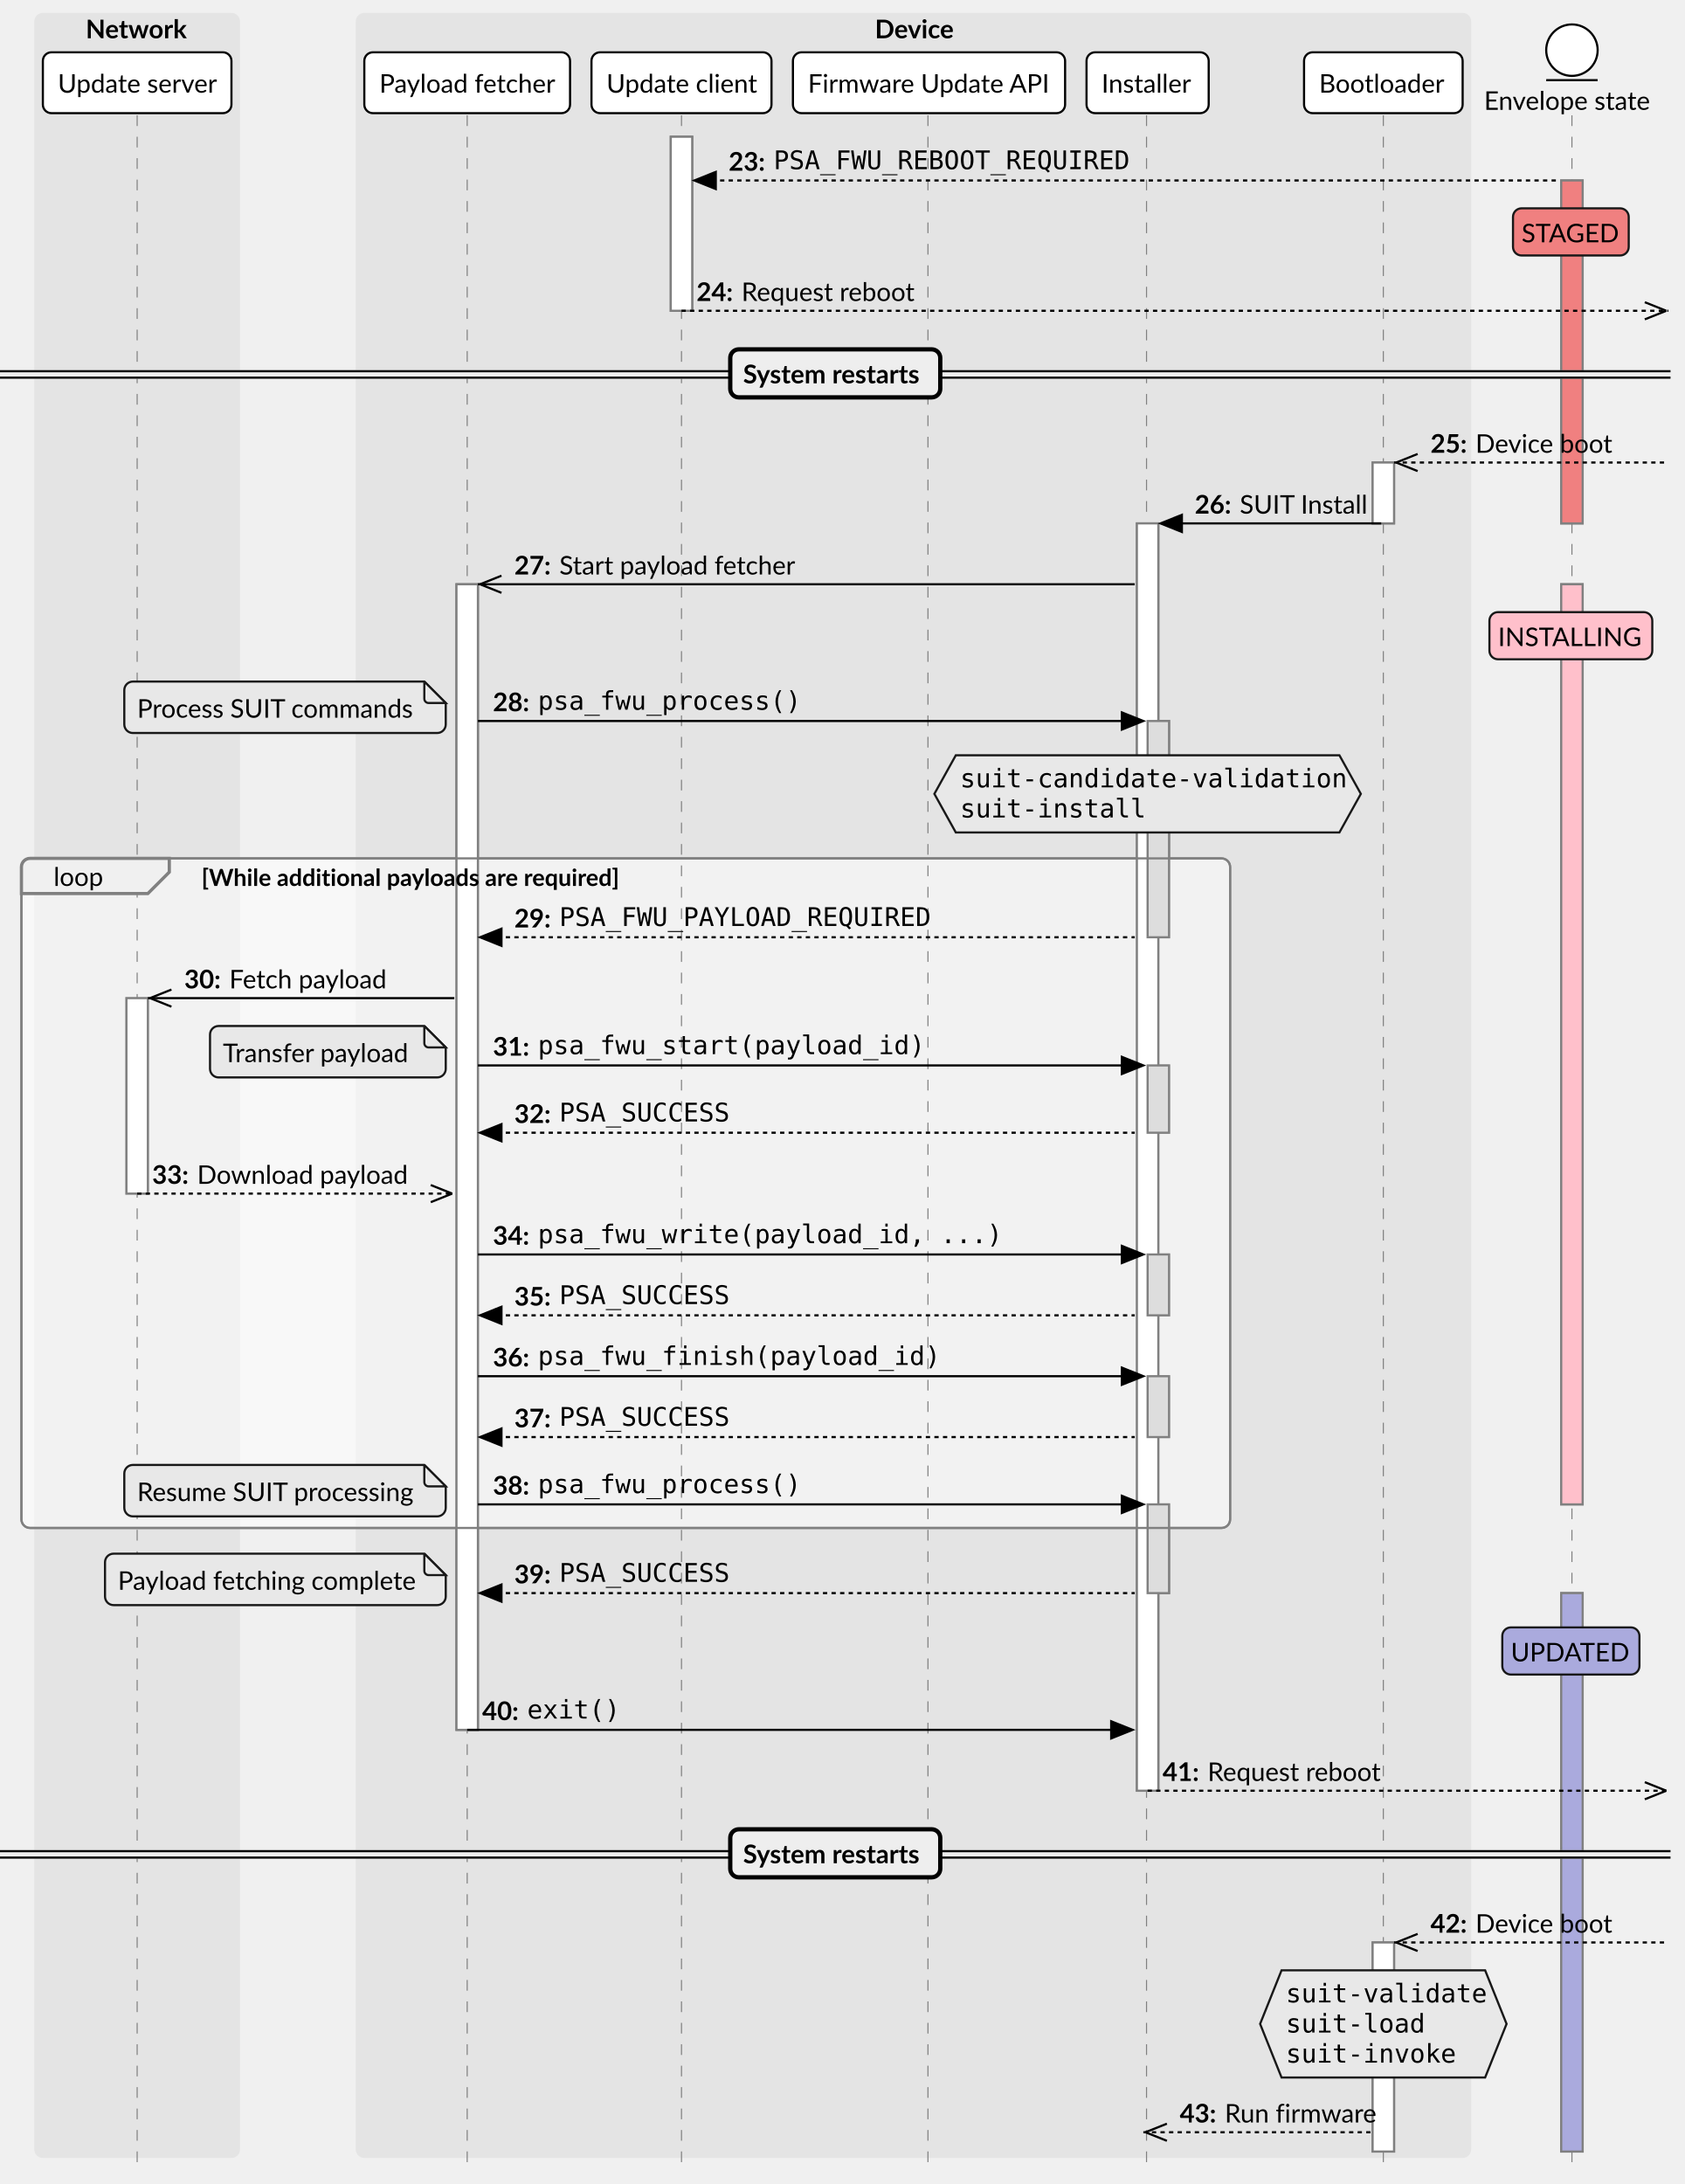
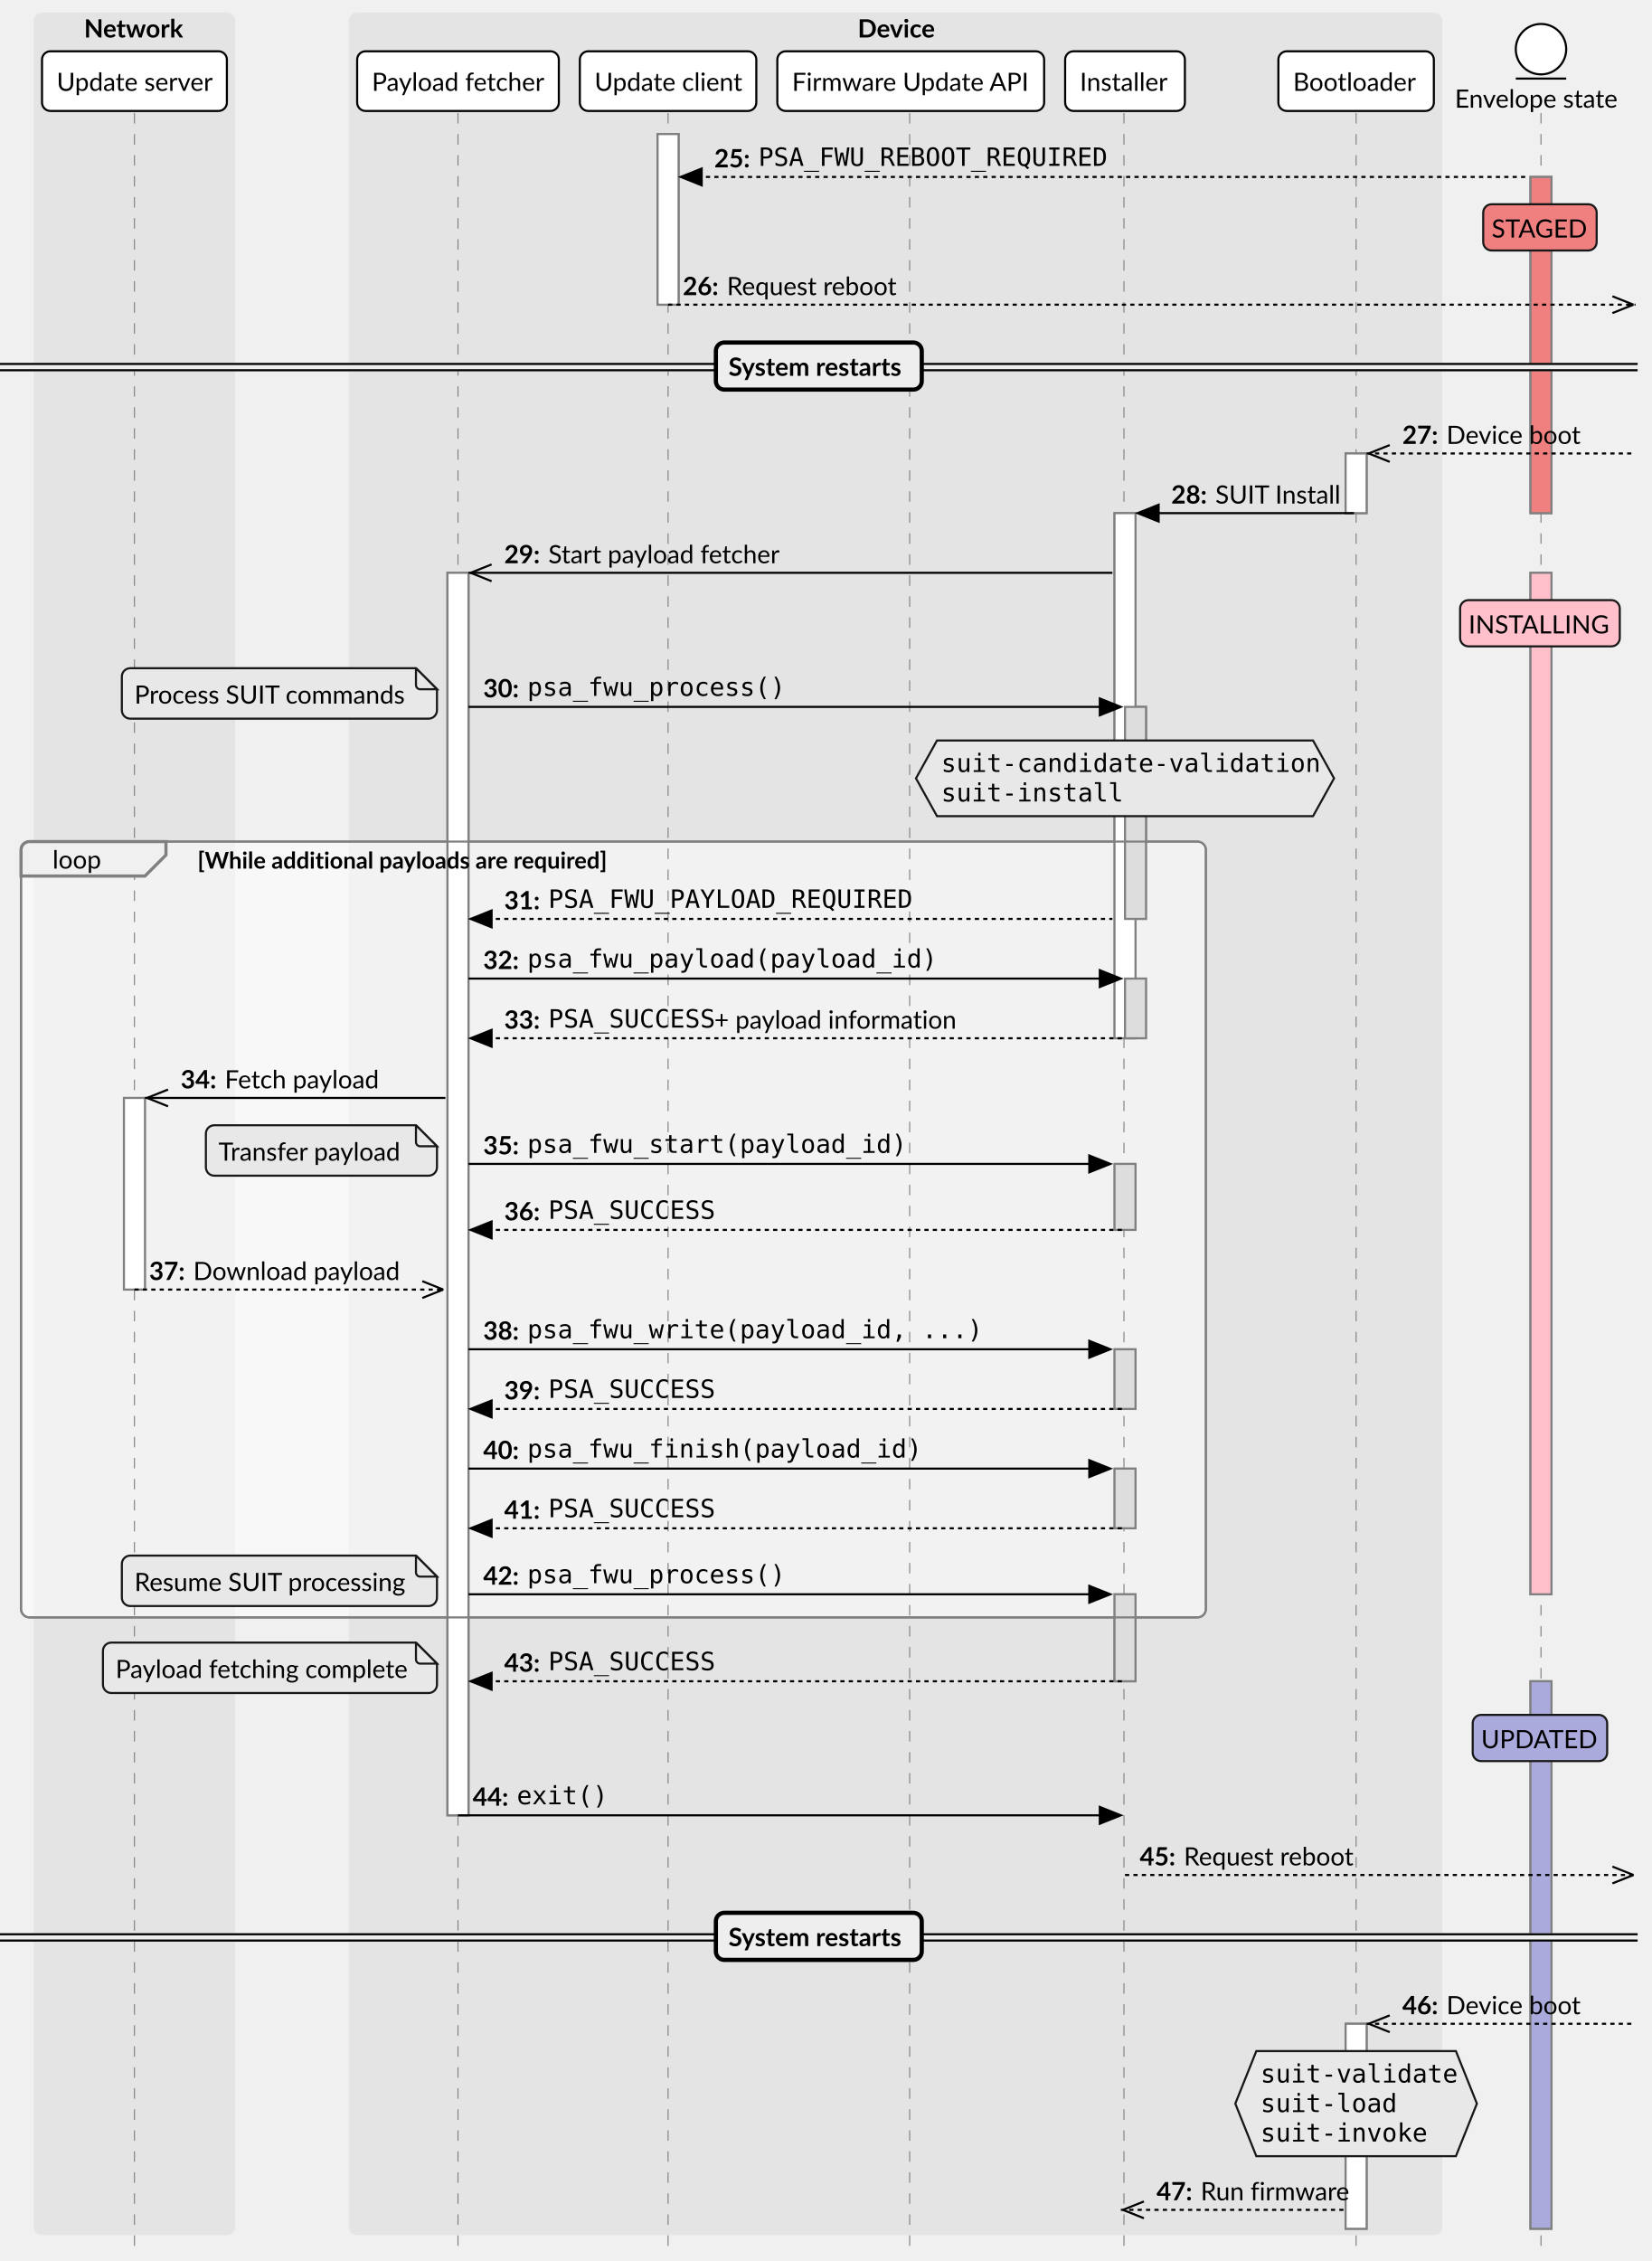
- <svg xmlns="http://www.w3.org/2000/svg" contentStyleType="text/css" height="1019px" preserveAspectRatio="none" style="width:786px;height:1019px;background:#FFFFFF55;" version="1.1" viewBox="0 0 786 1019" width="786px" zoomAndPan="magnify">
+ <svg xmlns="http://www.w3.org/2000/svg" contentStyleType="text/css" height="1076px" preserveAspectRatio="none" style="width:786px;height:1076px;background:#FFFFFF55;" version="1.1" viewBox="0 0 786 1076" width="786px" zoomAndPan="magnify">
  <defs />
  <g>
-     <rect fill="#E0E0E0" fill-opacity="0.753" height="1000.857" rx="4" ry="4" style="stroke:none;stroke-width:0.5;" width="96" x="16" y="6" />
+     <rect fill="#E0E0E0" fill-opacity="0.753" height="1057.657" rx="4" ry="4" style="stroke:none;stroke-width:0.5;" width="96" x="16" y="6" />
    <text fill="#000000" font-family="Lato,sans-serif" font-size="12" font-weight="bold" lengthAdjust="spacing" textLength="48" x="40" y="17.844">Network</text>
-     <rect fill="#E0E0E0" fill-opacity="0.753" height="1000.857" rx="4" ry="4" style="stroke:none;stroke-width:0.5;" width="520.5" x="166" y="6" />
+     <rect fill="#E0E0E0" fill-opacity="0.753" height="1057.657" rx="4" ry="4" style="stroke:none;stroke-width:0.5;" width="520.5" x="166" y="6" />
    <text fill="#000000" font-family="Lato,sans-serif" font-size="12" font-weight="bold" lengthAdjust="spacing" textLength="36" x="408.25" y="17.844">Device</text>
-     <rect fill="#FFFFFF" height="91.2" style="stroke:#808080;stroke-width:1.0;" width="10" x="59" y="465.703" />
-     <rect fill="#FFFFFF" height="534.503" style="stroke:#808080;stroke-width:1.0;" width="10" x="213" y="272.601" />
+     <rect fill="#FFFFFF" height="91.2" style="stroke:#808080;stroke-width:1.0;" width="10" x="59" y="522.503" />
+     <rect fill="#FFFFFF" height="591.303" style="stroke:#808080;stroke-width:1.0;" width="10" x="213" y="272.601" />
    <rect fill="#FFFFFF" height="81.2" style="stroke:#808080;stroke-width:1.0;" width="10" x="313" y="63.8" />
-     <rect fill="#FFFFFF" height="591.303" style="stroke:#808080;stroke-width:1.0;" width="10" x="530.5" y="244.201" />
+     <rect fill="#FFFFFF" height="249.902" style="stroke:#808080;stroke-width:1.0;" width="10" x="530.5" y="244.201" />
    <rect fill="#DDDDDD" height="100.902" style="stroke:#808080;stroke-width:1.0;" width="10" x="535.5" y="336.401" />
-     <rect fill="#DDDDDD" height="31.4" style="stroke:#808080;stroke-width:1.0;" width="10" x="535.5" y="497.103" />
-     <rect fill="#DDDDDD" height="28.4" style="stroke:#808080;stroke-width:1.0;" width="10" x="535.5" y="585.303" />
-     <rect fill="#DDDDDD" height="28.4" style="stroke:#808080;stroke-width:1.0;" width="10" x="535.5" y="642.104" />
-     <rect fill="#DDDDDD" height="41.4" style="stroke:#808080;stroke-width:1.0;" width="10" x="535.5" y="701.904" />
+     <rect fill="#DDDDDD" height="28.4" style="stroke:#808080;stroke-width:1.0;" width="10" x="535.5" y="465.703" />
+     <rect fill="#DDDDDD" height="31.4" style="stroke:#808080;stroke-width:1.0;" width="10" x="530.5" y="553.903" />
+     <rect fill="#DDDDDD" height="28.4" style="stroke:#808080;stroke-width:1.0;" width="10" x="530.5" y="642.104" />
+     <rect fill="#DDDDDD" height="28.4" style="stroke:#808080;stroke-width:1.0;" width="10" x="530.5" y="698.904" />
+     <rect fill="#DDDDDD" height="41.4" style="stroke:#808080;stroke-width:1.0;" width="10" x="530.5" y="758.704" />
    <rect fill="#FFFFFF" height="28.4" style="stroke:#808080;stroke-width:1.0;" width="10" x="640.5" y="215.801" />
-     <rect fill="#FFFFFF" height="97.552" style="stroke:#808080;stroke-width:1.0;" width="10" x="640.5" y="906.304" />
+     <rect fill="#FFFFFF" height="97.552" style="stroke:#808080;stroke-width:1.0;" width="10" x="640.5" y="963.105" />
    <rect fill="#F08080" height="160" style="stroke:#808080;stroke-width:1.0;" width="10" x="728.5" y="84.2" />
-     <rect fill="#FFC0CB" height="429.303" style="stroke:#808080;stroke-width:1.0;" width="10" x="728.5" y="272.601" />
-     <rect fill="#AAAADD" height="260.553" style="stroke:#808080;stroke-width:1.0;" width="10" x="728.5" y="743.304" />
-     <rect fill="#FFFFFF" fill-opacity="0.502" height="312.401" rx="4" ry="4" style="stroke:#808080;stroke-width:1.0;" width="564" x="10" y="400.503" />
-     <line style="stroke:#808080;stroke-width:0.5;stroke-dasharray:5.0,5.0;" x1="64" x2="64" y1="53.8" y2="1012.857" />
-     <line style="stroke:#808080;stroke-width:0.5;stroke-dasharray:5.0,5.0;" x1="218" x2="218" y1="53.8" y2="1012.857" />
-     <line style="stroke:#808080;stroke-width:0.5;stroke-dasharray:5.0,5.0;" x1="318" x2="318" y1="53.8" y2="1012.857" />
-     <line style="stroke:#808080;stroke-width:0.5;stroke-dasharray:5.0,5.0;" x1="433" x2="433" y1="53.8" y2="1012.857" />
-     <line style="stroke:#808080;stroke-width:0.5;stroke-dasharray:5.0,5.0;" x1="535" x2="535" y1="53.8" y2="1012.857" />
-     <line style="stroke:#808080;stroke-width:0.5;stroke-dasharray:5.0,5.0;" x1="645.5" x2="645.5" y1="53.8" y2="1012.857" />
-     <line style="stroke:#808080;stroke-width:0.5;stroke-dasharray:5.0,5.0;" x1="733.5" x2="733.5" y1="53.8" y2="1012.857" />
+     <rect fill="#FFC0CB" height="486.103" style="stroke:#808080;stroke-width:1.0;" width="10" x="728.5" y="272.601" />
+     <rect fill="#AAAADD" height="260.553" style="stroke:#808080;stroke-width:1.0;" width="10" x="728.5" y="800.104" />
+     <rect fill="#FFFFFF" fill-opacity="0.502" height="369.201" rx="4" ry="4" style="stroke:#808080;stroke-width:1.0;" width="564" x="10" y="400.503" />
+     <line style="stroke:#808080;stroke-width:0.5;stroke-dasharray:5.0,5.0;" x1="64" x2="64" y1="53.8" y2="1069.657" />
+     <line style="stroke:#808080;stroke-width:0.5;stroke-dasharray:5.0,5.0;" x1="218" x2="218" y1="53.8" y2="1069.657" />
+     <line style="stroke:#808080;stroke-width:0.5;stroke-dasharray:5.0,5.0;" x1="318" x2="318" y1="53.8" y2="1069.657" />
+     <line style="stroke:#808080;stroke-width:0.5;stroke-dasharray:5.0,5.0;" x1="433" x2="433" y1="53.8" y2="1069.657" />
+     <line style="stroke:#808080;stroke-width:0.5;stroke-dasharray:5.0,5.0;" x1="535" x2="535" y1="53.8" y2="1069.657" />
+     <line style="stroke:#808080;stroke-width:0.5;stroke-dasharray:5.0,5.0;" x1="645.5" x2="645.5" y1="53.8" y2="1069.657" />
+     <line style="stroke:#808080;stroke-width:0.5;stroke-dasharray:5.0,5.0;" x1="733.5" x2="733.5" y1="53.8" y2="1069.657" />
    <rect fill="#FFFFFF" height="28.4" rx="4" ry="4" style="stroke:#000000;stroke-width:1.0;" width="88" x="20" y="24.4" />
    <text fill="#000000" font-family="Lato,sans-serif" font-size="12" lengthAdjust="spacing" textLength="74" x="27" y="43.244">Update server</text>
    <rect fill="#FFFFFF" height="28.4" rx="4" ry="4" style="stroke:#000000;stroke-width:1.0;" width="96" x="170" y="24.4" />
    <text fill="#000000" font-family="Lato,sans-serif" font-size="12" lengthAdjust="spacing" textLength="82" x="177" y="43.244">Payload fetcher</text>
    <rect fill="#FFFFFF" height="28.4" rx="4" ry="4" style="stroke:#000000;stroke-width:1.0;" width="84" x="276" y="24.4" />
    <text fill="#000000" font-family="Lato,sans-serif" font-size="12" lengthAdjust="spacing" textLength="70" x="283" y="43.244">Update client</text>
    <rect fill="#FFFFFF" height="28.4" rx="4" ry="4" style="stroke:#000000;stroke-width:1.0;" width="127" x="370" y="24.4" />
    <text fill="#000000" font-family="Lato,sans-serif" font-size="12" lengthAdjust="spacing" textLength="113" x="377" y="43.244">Firmware Update API</text>
    <rect fill="#FFFFFF" height="28.4" rx="4" ry="4" style="stroke:#000000;stroke-width:1.0;" width="57" x="507" y="24.4" />
    <text fill="#000000" font-family="Lato,sans-serif" font-size="12" lengthAdjust="spacing" textLength="43" x="514" y="43.244">Installer</text>
    <rect fill="#FFFFFF" height="28.4" rx="4" ry="4" style="stroke:#000000;stroke-width:1.0;" width="74" x="608.5" y="24.4" />
    <text fill="#000000" font-family="Lato,sans-serif" font-size="12" lengthAdjust="spacing" textLength="60" x="615.5" y="43.244">Bootloader</text>
    <text fill="#000000" font-family="Lato,sans-serif" font-size="12" lengthAdjust="spacing" textLength="76" x="692.5" y="51.244">Envelope state</text>
    <ellipse cx="733.5" cy="23.4" fill="#FFFFFF" rx="12" ry="12" style="stroke:#000000;stroke-width:1.0;" />
    <line style="stroke:#000000;stroke-width:1.0;" x1="721.5" x2="745.5" y1="37.4" y2="37.4" />
-     <rect fill="#FFFFFF" height="91.2" style="stroke:#808080;stroke-width:1.0;" width="10" x="59" y="465.703" />
-     <rect fill="#FFFFFF" height="534.503" style="stroke:#808080;stroke-width:1.0;" width="10" x="213" y="272.601" />
+     <rect fill="#FFFFFF" height="91.2" style="stroke:#808080;stroke-width:1.0;" width="10" x="59" y="522.503" />
+     <rect fill="#FFFFFF" height="591.303" style="stroke:#808080;stroke-width:1.0;" width="10" x="213" y="272.601" />
    <rect fill="#FFFFFF" height="81.2" style="stroke:#808080;stroke-width:1.0;" width="10" x="313" y="63.8" />
-     <rect fill="#FFFFFF" height="591.303" style="stroke:#808080;stroke-width:1.0;" width="10" x="530.5" y="244.201" />
+     <rect fill="#FFFFFF" height="249.902" style="stroke:#808080;stroke-width:1.0;" width="10" x="530.5" y="244.201" />
    <rect fill="#DDDDDD" height="100.902" style="stroke:#808080;stroke-width:1.0;" width="10" x="535.5" y="336.401" />
-     <rect fill="#DDDDDD" height="31.4" style="stroke:#808080;stroke-width:1.0;" width="10" x="535.5" y="497.103" />
-     <rect fill="#DDDDDD" height="28.4" style="stroke:#808080;stroke-width:1.0;" width="10" x="535.5" y="585.303" />
-     <rect fill="#DDDDDD" height="28.4" style="stroke:#808080;stroke-width:1.0;" width="10" x="535.5" y="642.104" />
-     <rect fill="#DDDDDD" height="41.4" style="stroke:#808080;stroke-width:1.0;" width="10" x="535.5" y="701.904" />
+     <rect fill="#DDDDDD" height="28.4" style="stroke:#808080;stroke-width:1.0;" width="10" x="535.5" y="465.703" />
+     <rect fill="#DDDDDD" height="31.4" style="stroke:#808080;stroke-width:1.0;" width="10" x="530.5" y="553.903" />
+     <rect fill="#DDDDDD" height="28.4" style="stroke:#808080;stroke-width:1.0;" width="10" x="530.5" y="642.104" />
+     <rect fill="#DDDDDD" height="28.4" style="stroke:#808080;stroke-width:1.0;" width="10" x="530.5" y="698.904" />
+     <rect fill="#DDDDDD" height="41.4" style="stroke:#808080;stroke-width:1.0;" width="10" x="530.5" y="758.704" />
    <rect fill="#FFFFFF" height="28.4" style="stroke:#808080;stroke-width:1.0;" width="10" x="640.5" y="215.801" />
-     <rect fill="#FFFFFF" height="97.552" style="stroke:#808080;stroke-width:1.0;" width="10" x="640.5" y="906.304" />
+     <rect fill="#FFFFFF" height="97.552" style="stroke:#808080;stroke-width:1.0;" width="10" x="640.5" y="963.105" />
    <rect fill="#F08080" height="160" style="stroke:#808080;stroke-width:1.0;" width="10" x="728.5" y="84.2" />
-     <rect fill="#FFC0CB" height="429.303" style="stroke:#808080;stroke-width:1.0;" width="10" x="728.5" y="272.601" />
-     <rect fill="#AAAADD" height="260.553" style="stroke:#808080;stroke-width:1.0;" width="10" x="728.5" y="743.304" />
+     <rect fill="#FFC0CB" height="486.103" style="stroke:#808080;stroke-width:1.0;" width="10" x="728.5" y="272.601" />
+     <rect fill="#AAAADD" height="260.553" style="stroke:#808080;stroke-width:1.0;" width="10" x="728.5" y="800.104" />
    <polygon fill="#000000" points="334,80.2,324,84.2,334,88.2" style="stroke:#000000;stroke-width:1.0;" />
    <line style="stroke:#000000;stroke-width:1.0;stroke-dasharray:2.0,2.0;" x1="328" x2="727.5" y1="84.2" y2="84.2" />
-     <text fill="#000000" font-family="Lato,sans-serif" font-size="12" font-weight="bold" lengthAdjust="spacing" textLength="17" x="340" y="79.644">23:</text>
+     <text fill="#000000" font-family="Lato,sans-serif" font-size="12" font-weight="bold" lengthAdjust="spacing" textLength="17" x="340" y="79.644">25:</text>
    <text fill="#000000" font-family="Consolas,Menlo,monospace" font-size="12" lengthAdjust="spacing" textLength="161" x="361" y="78.938">PSA_FWU_REBOOT_REQUIRED</text>
    <rect fill="#F08080" height="22" rx="4" ry="4" style="stroke:#181818;stroke-width:1.0;" width="54" x="706" y="97.2" />
    <text fill="#000000" font-family="Lato,sans-serif" font-size="12" lengthAdjust="spacing" textLength="46" x="710" y="113.044">STAGED</text>
    <line style="stroke:#000000;stroke-width:1.0;" x1="777.5" x2="767.5" y1="145" y2="141" />
    <line style="stroke:#000000;stroke-width:1.0;" x1="777.5" x2="767.5" y1="145" y2="149" />
    <line style="stroke:#000000;stroke-width:1.0;stroke-dasharray:2.0,2.0;" x1="318" x2="778.5" y1="145" y2="145" />
-     <text fill="#000000" font-family="Lato,sans-serif" font-size="12" font-weight="bold" lengthAdjust="spacing" textLength="17" x="325" y="140.445">24:</text>
+     <text fill="#000000" font-family="Lato,sans-serif" font-size="12" font-weight="bold" lengthAdjust="spacing" textLength="17" x="325" y="140.445">26:</text>
    <text fill="#000000" font-family="Lato,sans-serif" font-size="12" lengthAdjust="spacing" textLength="81" x="346" y="140.445">Request reboot</text>
    <rect fill="#EEEEEE" height="3" rx="4" ry="4" style="stroke:#EEEEEE;stroke-width:1.0;" width="779.5" x="0" y="173.201" />
    <line style="stroke:#000000;stroke-width:1.0;" x1="0" x2="779.5" y1="173.201" y2="173.201" />
    <line style="stroke:#000000;stroke-width:1.0;" x1="0" x2="779.5" y1="176.201" y2="176.201" />
    <rect fill="#EEEEEE" height="22.4" rx="4" ry="4" style="stroke:#000000;stroke-width:2.0;" width="98" x="340.75" y="163" />
    <text fill="#000000" font-family="Lato,sans-serif" font-size="12" font-weight="bold" lengthAdjust="spacing" textLength="82" x="346.75" y="178.845">System restarts</text>
    <line style="stroke:#000000;stroke-width:1.0;" x1="651.5" x2="661.5" y1="215.801" y2="211.801" />
    <line style="stroke:#000000;stroke-width:1.0;" x1="651.5" x2="661.5" y1="215.801" y2="219.801" />
    <line style="stroke:#000000;stroke-width:1.0;stroke-dasharray:2.0,2.0;" x1="650.5" x2="778.5" y1="215.801" y2="215.801" />
-     <text fill="#000000" font-family="Lato,sans-serif" font-size="12" font-weight="bold" lengthAdjust="spacing" textLength="17" x="667.5" y="211.245">25:</text>
+     <text fill="#000000" font-family="Lato,sans-serif" font-size="12" font-weight="bold" lengthAdjust="spacing" textLength="17" x="667.5" y="211.245">27:</text>
    <text fill="#000000" font-family="Lato,sans-serif" font-size="12" lengthAdjust="spacing" textLength="63" x="688.5" y="211.245">Device boot</text>
    <polygon fill="#000000" points="551.5,240.201,541.5,244.201,551.5,248.201" style="stroke:#000000;stroke-width:1.0;" />
    <line style="stroke:#000000;stroke-width:1.0;" x1="545.5" x2="644.5" y1="244.201" y2="244.201" />
-     <text fill="#000000" font-family="Lato,sans-serif" font-size="12" font-weight="bold" lengthAdjust="spacing" textLength="17" x="557.5" y="239.645">26:</text>
+     <text fill="#000000" font-family="Lato,sans-serif" font-size="12" font-weight="bold" lengthAdjust="spacing" textLength="17" x="557.5" y="239.645">28:</text>
    <text fill="#000000" font-family="Lato,sans-serif" font-size="12" lengthAdjust="spacing" textLength="60" x="578.5" y="239.645">SUIT Install</text>
    <line style="stroke:#000000;stroke-width:1.0;" x1="224" x2="234" y1="272.601" y2="268.601" />
    <line style="stroke:#000000;stroke-width:1.0;" x1="224" x2="234" y1="272.601" y2="276.601" />
    <line style="stroke:#000000;stroke-width:1.0;" x1="223" x2="529.5" y1="272.601" y2="272.601" />
-     <text fill="#000000" font-family="Lato,sans-serif" font-size="12" font-weight="bold" lengthAdjust="spacing" textLength="17" x="240" y="268.045">27:</text>
+     <text fill="#000000" font-family="Lato,sans-serif" font-size="12" font-weight="bold" lengthAdjust="spacing" textLength="17" x="240" y="268.045">29:</text>
    <text fill="#000000" font-family="Lato,sans-serif" font-size="12" lengthAdjust="spacing" textLength="109" x="261" y="268.045">Start payload fetcher</text>
    <rect fill="#FFC0CB" height="22" rx="4" ry="4" style="stroke:#181818;stroke-width:1.0;" width="76" x="695" y="285.601" />
    <text fill="#000000" font-family="Lato,sans-serif" font-size="12" lengthAdjust="spacing" textLength="68" x="699" y="301.445">INSTALLING</text>
    <polygon fill="#000000" points="523.5,332.401,533.5,336.401,523.5,340.401" style="stroke:#000000;stroke-width:1.0;" />
    <line style="stroke:#000000;stroke-width:1.0;" x1="223" x2="529.5" y1="336.401" y2="336.401" />
-     <text fill="#000000" font-family="Lato,sans-serif" font-size="12" font-weight="bold" lengthAdjust="spacing" textLength="17" x="230" y="331.845">28:</text>
+     <text fill="#000000" font-family="Lato,sans-serif" font-size="12" font-weight="bold" lengthAdjust="spacing" textLength="17" x="230" y="331.845">30:</text>
    <text fill="#000000" font-family="Consolas,Menlo,monospace" font-size="12" lengthAdjust="spacing" textLength="119" x="251" y="331.139">psa_fwu_process()</text>
    <path d="M58,322.001 L58,338.001 A4,4 0 0 0 62,342.001 L204,342.001 A4,4 0 0 0 208,338.001 L208,328.001 L198,318.001 L62,318.001 A4,4 0 0 0 58,322.001 " fill="#E8E8E8" style="stroke:#181818;stroke-width:1.0;" />
    <path d="M198,318.001 L198,326.001 A2,2 0 0 0 200,328.001 L208,328.001 L198,318.001 " fill="#E8E8E8" style="stroke:#181818;stroke-width:1.0;" />
    <text fill="#000000" font-family="Lato,sans-serif" font-size="12" lengthAdjust="spacing" textLength="129" x="64" y="334.845">Process SUIT commands</text>
    <polygon fill="#E8E8E8" points="446,352.401,625,352.401,635,370.401,625,388.401,446,388.401,436,370.401,446,352.401" style="stroke:#181818;stroke-width:1.0;" />
    <text fill="#000000" font-family="Consolas,Menlo,monospace" font-size="12" lengthAdjust="spacing" textLength="175" x="448" y="367.364">suit-candidate-validation</text>
    <text fill="#000000" font-family="Consolas,Menlo,monospace" font-size="12" lengthAdjust="spacing" textLength="84" x="448" y="381.415">suit-install</text>
    <path d="M14,400.503 L79,400.503 L79,406.903 L69,416.903 L10,416.903 L10,404.503 A4,4 0 0 1 14,400.503 " fill="#F0F0F0" style="stroke:#808080;stroke-width:1.5;" />
-     <rect fill="none" height="312.401" rx="4" ry="4" style="stroke:#808080;stroke-width:1.0;" width="564" x="10" y="400.503" />
+     <rect fill="none" height="369.201" rx="4" ry="4" style="stroke:#808080;stroke-width:1.0;" width="564" x="10" y="400.503" />
    <text fill="#000000" font-family="Lato,sans-serif" font-size="12" lengthAdjust="spacing" textLength="24" x="25" y="413.347">loop</text>
    <text fill="#000000" font-family="Lato,sans-serif" font-size="11" font-weight="bold" lengthAdjust="spacing" textLength="197" x="94" y="413.36">[While additional payloads are required]</text>
    <polygon fill="#000000" points="234,433.303,224,437.303,234,441.303" style="stroke:#000000;stroke-width:1.0;" />
    <line style="stroke:#000000;stroke-width:1.0;stroke-dasharray:2.0,2.0;" x1="228" x2="529.5" y1="437.303" y2="437.303" />
-     <text fill="#000000" font-family="Lato,sans-serif" font-size="12" font-weight="bold" lengthAdjust="spacing" textLength="17" x="240" y="432.747">29:</text>
+     <text fill="#000000" font-family="Lato,sans-serif" font-size="12" font-weight="bold" lengthAdjust="spacing" textLength="17" x="240" y="432.747">31:</text>
    <text fill="#000000" font-family="Consolas,Menlo,monospace" font-size="12" lengthAdjust="spacing" textLength="168" x="261" y="432.04">PSA_FWU_PAYLOAD_REQUIRED</text>
-     <line style="stroke:#000000;stroke-width:1.0;" x1="70" x2="80" y1="465.703" y2="461.703" />
-     <line style="stroke:#000000;stroke-width:1.0;" x1="70" x2="80" y1="465.703" y2="469.703" />
-     <line style="stroke:#000000;stroke-width:1.0;" x1="69" x2="212" y1="465.703" y2="465.703" />
-     <text fill="#000000" font-family="Lato,sans-serif" font-size="12" font-weight="bold" lengthAdjust="spacing" textLength="17" x="86" y="461.147">30:</text>
-     <text fill="#000000" font-family="Lato,sans-serif" font-size="12" lengthAdjust="spacing" textLength="74" x="107" y="461.147">Fetch payload</text>
-     <polygon fill="#000000" points="523.5,493.103,533.5,497.103,523.5,501.103" style="stroke:#000000;stroke-width:1.0;" />
-     <line style="stroke:#000000;stroke-width:1.0;" x1="223" x2="529.5" y1="497.103" y2="497.103" />
-     <text fill="#000000" font-family="Lato,sans-serif" font-size="12" font-weight="bold" lengthAdjust="spacing" textLength="17" x="230" y="492.547">31:</text>
-     <text fill="#000000" font-family="Consolas,Menlo,monospace" font-size="12" lengthAdjust="spacing" textLength="175" x="251" y="491.841">psa_fwu_start(payload_id)</text>
-     <path d="M98,482.703 L98,498.703 A4,4 0 0 0 102,502.703 L204,502.703 A4,4 0 0 0 208,498.703 L208,488.703 L198,478.703 L102,478.703 A4,4 0 0 0 98,482.703 " fill="#E8E8E8" style="stroke:#181818;stroke-width:1.0;" />
-     <path d="M198,478.703 L198,486.703 A2,2 0 0 0 200,488.703 L208,488.703 L198,478.703 " fill="#E8E8E8" style="stroke:#181818;stroke-width:1.0;" />
-     <text fill="#000000" font-family="Lato,sans-serif" font-size="12" lengthAdjust="spacing" textLength="89" x="104" y="495.547">Transfer payload</text>
-     <polygon fill="#000000" points="234,524.503,224,528.503,234,532.503" style="stroke:#000000;stroke-width:1.0;" />
-     <line style="stroke:#000000;stroke-width:1.0;stroke-dasharray:2.0,2.0;" x1="228" x2="529.5" y1="528.503" y2="528.503" />
-     <text fill="#000000" font-family="Lato,sans-serif" font-size="12" font-weight="bold" lengthAdjust="spacing" textLength="17" x="240" y="523.947">32:</text>
-     <text fill="#000000" font-family="Consolas,Menlo,monospace" font-size="12" lengthAdjust="spacing" textLength="77" x="261" y="523.241">PSA_SUCCESS</text>
-     <line style="stroke:#000000;stroke-width:1.0;" x1="211" x2="201" y1="556.903" y2="552.903" />
-     <line style="stroke:#000000;stroke-width:1.0;" x1="211" x2="201" y1="556.903" y2="560.903" />
-     <line style="stroke:#000000;stroke-width:1.0;stroke-dasharray:2.0,2.0;" x1="64" x2="212" y1="556.903" y2="556.903" />
-     <text fill="#000000" font-family="Lato,sans-serif" font-size="12" font-weight="bold" lengthAdjust="spacing" textLength="17" x="71" y="552.347">33:</text>
-     <text fill="#000000" font-family="Lato,sans-serif" font-size="12" lengthAdjust="spacing" textLength="99" x="92" y="552.347">Download payload</text>
-     <polygon fill="#000000" points="523.5,581.303,533.5,585.303,523.5,589.303" style="stroke:#000000;stroke-width:1.0;" />
-     <line style="stroke:#000000;stroke-width:1.0;" x1="223" x2="529.5" y1="585.303" y2="585.303" />
-     <text fill="#000000" font-family="Lato,sans-serif" font-size="12" font-weight="bold" lengthAdjust="spacing" textLength="17" x="230" y="580.747">34:</text>
-     <text fill="#000000" font-family="Consolas,Menlo,monospace" font-size="12" lengthAdjust="spacing" textLength="210" x="251" y="580.041">psa_fwu_write(payload_id, ...)</text>
-     <polygon fill="#000000" points="234,609.703,224,613.703,234,617.703" style="stroke:#000000;stroke-width:1.0;" />
-     <line style="stroke:#000000;stroke-width:1.0;stroke-dasharray:2.0,2.0;" x1="228" x2="529.5" y1="613.703" y2="613.703" />
-     <text fill="#000000" font-family="Lato,sans-serif" font-size="12" font-weight="bold" lengthAdjust="spacing" textLength="17" x="240" y="609.148">35:</text>
-     <text fill="#000000" font-family="Consolas,Menlo,monospace" font-size="12" lengthAdjust="spacing" textLength="77" x="261" y="608.441">PSA_SUCCESS</text>
-     <polygon fill="#000000" points="523.5,638.104,533.5,642.104,523.5,646.104" style="stroke:#000000;stroke-width:1.0;" />
-     <line style="stroke:#000000;stroke-width:1.0;" x1="223" x2="529.5" y1="642.104" y2="642.104" />
-     <text fill="#000000" font-family="Lato,sans-serif" font-size="12" font-weight="bold" lengthAdjust="spacing" textLength="17" x="230" y="637.548">36:</text>
-     <text fill="#000000" font-family="Consolas,Menlo,monospace" font-size="12" lengthAdjust="spacing" textLength="182" x="251" y="636.841">psa_fwu_finish(payload_id)</text>
+     <polygon fill="#000000" points="523.5,461.703,533.5,465.703,523.5,469.703" style="stroke:#000000;stroke-width:1.0;" />
+     <line style="stroke:#000000;stroke-width:1.0;" x1="223" x2="529.5" y1="465.703" y2="465.703" />
+     <text fill="#000000" font-family="Lato,sans-serif" font-size="12" font-weight="bold" lengthAdjust="spacing" textLength="17" x="230" y="461.147">32:</text>
+     <text fill="#000000" font-family="Consolas,Menlo,monospace" font-size="12" lengthAdjust="spacing" textLength="189" x="251" y="460.44">psa_fwu_payload(payload_id)</text>
+     <polygon fill="#000000" points="234,490.103,224,494.103,234,498.103" style="stroke:#000000;stroke-width:1.0;" />
+     <line style="stroke:#000000;stroke-width:1.0;stroke-dasharray:2.0,2.0;" x1="228" x2="534.5" y1="494.103" y2="494.103" />
+     <text fill="#000000" font-family="Lato,sans-serif" font-size="12" font-weight="bold" lengthAdjust="spacing" textLength="17" x="240" y="489.547">33:</text>
+     <text fill="#000000" font-family="Consolas,Menlo,monospace" font-size="12" lengthAdjust="spacing" textLength="77" x="261" y="489.015">PSA_SUCCESS</text>
+     <text fill="#000000" font-family="Lato,sans-serif" font-size="12" lengthAdjust="spacing" textLength="116" x="340" y="489.547">+ payload information</text>
+     <line style="stroke:#000000;stroke-width:1.0;" x1="70" x2="80" y1="522.503" y2="518.503" />
+     <line style="stroke:#000000;stroke-width:1.0;" x1="70" x2="80" y1="522.503" y2="526.503" />
+     <line style="stroke:#000000;stroke-width:1.0;" x1="69" x2="212" y1="522.503" y2="522.503" />
+     <text fill="#000000" font-family="Lato,sans-serif" font-size="12" font-weight="bold" lengthAdjust="spacing" textLength="17" x="86" y="517.947">34:</text>
+     <text fill="#000000" font-family="Lato,sans-serif" font-size="12" lengthAdjust="spacing" textLength="74" x="107" y="517.947">Fetch payload</text>
+     <polygon fill="#000000" points="518.5,549.903,528.5,553.903,518.5,557.903" style="stroke:#000000;stroke-width:1.0;" />
+     <line style="stroke:#000000;stroke-width:1.0;" x1="223" x2="524.5" y1="553.903" y2="553.903" />
+     <text fill="#000000" font-family="Lato,sans-serif" font-size="12" font-weight="bold" lengthAdjust="spacing" textLength="17" x="230" y="549.347">35:</text>
+     <text fill="#000000" font-family="Consolas,Menlo,monospace" font-size="12" lengthAdjust="spacing" textLength="175" x="251" y="548.641">psa_fwu_start(payload_id)</text>
+     <path d="M98,539.503 L98,555.503 A4,4 0 0 0 102,559.503 L204,559.503 A4,4 0 0 0 208,555.503 L208,545.503 L198,535.503 L102,535.503 A4,4 0 0 0 98,539.503 " fill="#E8E8E8" style="stroke:#181818;stroke-width:1.0;" />
+     <path d="M198,535.503 L198,543.503 A2,2 0 0 0 200,545.503 L208,545.503 L198,535.503 " fill="#E8E8E8" style="stroke:#181818;stroke-width:1.0;" />
+     <text fill="#000000" font-family="Lato,sans-serif" font-size="12" lengthAdjust="spacing" textLength="89" x="104" y="552.347">Transfer payload</text>
+     <polygon fill="#000000" points="234,581.303,224,585.303,234,589.303" style="stroke:#000000;stroke-width:1.0;" />
+     <line style="stroke:#000000;stroke-width:1.0;stroke-dasharray:2.0,2.0;" x1="228" x2="534.5" y1="585.303" y2="585.303" />
+     <text fill="#000000" font-family="Lato,sans-serif" font-size="12" font-weight="bold" lengthAdjust="spacing" textLength="17" x="240" y="580.747">36:</text>
+     <text fill="#000000" font-family="Consolas,Menlo,monospace" font-size="12" lengthAdjust="spacing" textLength="77" x="261" y="580.041">PSA_SUCCESS</text>
+     <line style="stroke:#000000;stroke-width:1.0;" x1="211" x2="201" y1="613.703" y2="609.703" />
+     <line style="stroke:#000000;stroke-width:1.0;" x1="211" x2="201" y1="613.703" y2="617.703" />
+     <line style="stroke:#000000;stroke-width:1.0;stroke-dasharray:2.0,2.0;" x1="64" x2="212" y1="613.703" y2="613.703" />
+     <text fill="#000000" font-family="Lato,sans-serif" font-size="12" font-weight="bold" lengthAdjust="spacing" textLength="17" x="71" y="609.148">37:</text>
+     <text fill="#000000" font-family="Lato,sans-serif" font-size="12" lengthAdjust="spacing" textLength="99" x="92" y="609.148">Download payload</text>
+     <polygon fill="#000000" points="518.5,638.104,528.5,642.104,518.5,646.104" style="stroke:#000000;stroke-width:1.0;" />
+     <line style="stroke:#000000;stroke-width:1.0;" x1="223" x2="524.5" y1="642.104" y2="642.104" />
+     <text fill="#000000" font-family="Lato,sans-serif" font-size="12" font-weight="bold" lengthAdjust="spacing" textLength="17" x="230" y="637.548">38:</text>
+     <text fill="#000000" font-family="Consolas,Menlo,monospace" font-size="12" lengthAdjust="spacing" textLength="210" x="251" y="636.841">psa_fwu_write(payload_id, ...)</text>
    <polygon fill="#000000" points="234,666.504,224,670.504,234,674.504" style="stroke:#000000;stroke-width:1.0;" />
-     <line style="stroke:#000000;stroke-width:1.0;stroke-dasharray:2.0,2.0;" x1="228" x2="529.5" y1="670.504" y2="670.504" />
-     <text fill="#000000" font-family="Lato,sans-serif" font-size="12" font-weight="bold" lengthAdjust="spacing" textLength="17" x="240" y="665.948">37:</text>
+     <line style="stroke:#000000;stroke-width:1.0;stroke-dasharray:2.0,2.0;" x1="228" x2="534.5" y1="670.504" y2="670.504" />
+     <text fill="#000000" font-family="Lato,sans-serif" font-size="12" font-weight="bold" lengthAdjust="spacing" textLength="17" x="240" y="665.948">39:</text>
    <text fill="#000000" font-family="Consolas,Menlo,monospace" font-size="12" lengthAdjust="spacing" textLength="77" x="261" y="665.241">PSA_SUCCESS</text>
-     <polygon fill="#000000" points="523.5,697.904,533.5,701.904,523.5,705.904" style="stroke:#000000;stroke-width:1.0;" />
-     <line style="stroke:#000000;stroke-width:1.0;" x1="223" x2="529.5" y1="701.904" y2="701.904" />
-     <text fill="#000000" font-family="Lato,sans-serif" font-size="12" font-weight="bold" lengthAdjust="spacing" textLength="17" x="230" y="697.348">38:</text>
-     <text fill="#000000" font-family="Consolas,Menlo,monospace" font-size="12" lengthAdjust="spacing" textLength="119" x="251" y="696.641">psa_fwu_process()</text>
-     <path d="M58,687.504 L58,703.504 A4,4 0 0 0 62,707.504 L204,707.504 A4,4 0 0 0 208,703.504 L208,693.504 L198,683.504 L62,683.504 A4,4 0 0 0 58,687.504 " fill="#E8E8E8" style="stroke:#181818;stroke-width:1.0;" />
-     <path d="M198,683.504 L198,691.504 A2,2 0 0 0 200,693.504 L208,693.504 L198,683.504 " fill="#E8E8E8" style="stroke:#181818;stroke-width:1.0;" />
-     <text fill="#000000" font-family="Lato,sans-serif" font-size="12" lengthAdjust="spacing" textLength="129" x="64" y="700.348">Resume SUIT processing</text>
-     <polygon fill="#000000" points="234,739.304,224,743.304,234,747.304" style="stroke:#000000;stroke-width:1.0;" />
-     <line style="stroke:#000000;stroke-width:1.0;stroke-dasharray:2.0,2.0;" x1="228" x2="529.5" y1="743.304" y2="743.304" />
-     <text fill="#000000" font-family="Lato,sans-serif" font-size="12" font-weight="bold" lengthAdjust="spacing" textLength="17" x="240" y="738.748">39:</text>
-     <text fill="#000000" font-family="Consolas,Menlo,monospace" font-size="12" lengthAdjust="spacing" textLength="77" x="261" y="738.041">PSA_SUCCESS</text>
-     <path d="M49,728.904 L49,744.904 A4,4 0 0 0 53,748.904 L204,748.904 A4,4 0 0 0 208,744.904 L208,734.904 L198,724.904 L53,724.904 A4,4 0 0 0 49,728.904 " fill="#E8E8E8" style="stroke:#181818;stroke-width:1.0;" />
-     <path d="M198,724.904 L198,732.904 A2,2 0 0 0 200,734.904 L208,734.904 L198,724.904 " fill="#E8E8E8" style="stroke:#181818;stroke-width:1.0;" />
-     <text fill="#000000" font-family="Lato,sans-serif" font-size="12" lengthAdjust="spacing" textLength="138" x="55" y="741.748">Payload fetching complete</text>
-     <rect fill="#AAAADD" height="22" rx="4" ry="4" style="stroke:#181818;stroke-width:1.0;" width="64" x="701" y="759.304" />
-     <text fill="#000000" font-family="Lato,sans-serif" font-size="12" lengthAdjust="spacing" textLength="56" x="705" y="775.148">UPDATED</text>
-     <polygon fill="#000000" points="518.5,803.104,528.5,807.104,518.5,811.104" style="stroke:#000000;stroke-width:1.0;" />
-     <line style="stroke:#000000;stroke-width:1.0;" x1="218" x2="524.5" y1="807.104" y2="807.104" />
-     <text fill="#000000" font-family="Lato,sans-serif" font-size="12" font-weight="bold" lengthAdjust="spacing" textLength="17" x="225" y="802.548">40:</text>
-     <text fill="#000000" font-family="Consolas,Menlo,monospace" font-size="12" lengthAdjust="spacing" textLength="42" x="246" y="801.841">exit()</text>
-     <line style="stroke:#000000;stroke-width:1.0;" x1="777.5" x2="767.5" y1="835.504" y2="831.504" />
-     <line style="stroke:#000000;stroke-width:1.0;" x1="777.5" x2="767.5" y1="835.504" y2="839.504" />
-     <line style="stroke:#000000;stroke-width:1.0;stroke-dasharray:2.0,2.0;" x1="535.5" x2="778.5" y1="835.504" y2="835.504" />
-     <text fill="#000000" font-family="Lato,sans-serif" font-size="12" font-weight="bold" lengthAdjust="spacing" textLength="17" x="542.5" y="830.948">41:</text>
-     <text fill="#000000" font-family="Lato,sans-serif" font-size="12" lengthAdjust="spacing" textLength="81" x="563.5" y="830.948">Request reboot</text>
-     <rect fill="#EEEEEE" height="3" rx="4" ry="4" style="stroke:#EEEEEE;stroke-width:1.0;" width="779.5" x="0" y="863.704" />
-     <line style="stroke:#000000;stroke-width:1.0;" x1="0" x2="779.5" y1="863.704" y2="863.704" />
-     <line style="stroke:#000000;stroke-width:1.0;" x1="0" x2="779.5" y1="866.704" y2="866.704" />
-     <rect fill="#EEEEEE" height="22.4" rx="4" ry="4" style="stroke:#000000;stroke-width:2.0;" width="98" x="340.75" y="853.504" />
-     <text fill="#000000" font-family="Lato,sans-serif" font-size="12" font-weight="bold" lengthAdjust="spacing" textLength="82" x="346.75" y="869.348">System restarts</text>
-     <line style="stroke:#000000;stroke-width:1.0;" x1="651.5" x2="661.5" y1="906.304" y2="902.304" />
-     <line style="stroke:#000000;stroke-width:1.0;" x1="651.5" x2="661.5" y1="906.304" y2="910.304" />
-     <line style="stroke:#000000;stroke-width:1.0;stroke-dasharray:2.0,2.0;" x1="650.5" x2="778.5" y1="906.304" y2="906.304" />
-     <text fill="#000000" font-family="Lato,sans-serif" font-size="12" font-weight="bold" lengthAdjust="spacing" textLength="17" x="667.5" y="901.748">42:</text>
-     <text fill="#000000" font-family="Lato,sans-serif" font-size="12" lengthAdjust="spacing" textLength="63" x="688.5" y="901.748">Device boot</text>
-     <polygon fill="#E8E8E8" points="598,919.304,693,919.304,703,944.304,693,969.304,598,969.304,588,944.304,598,919.304" style="stroke:#181818;stroke-width:1.0;" />
-     <text fill="#000000" font-family="Consolas,Menlo,monospace" font-size="12" lengthAdjust="spacing" textLength="91" x="600" y="934.267">suit-validate</text>
-     <text fill="#000000" font-family="Consolas,Menlo,monospace" font-size="12" lengthAdjust="spacing" textLength="63" x="600" y="948.318">suit-load</text>
-     <text fill="#000000" font-family="Consolas,Menlo,monospace" font-size="12" lengthAdjust="spacing" textLength="77" x="600" y="962.369">suit-invoke</text>
-     <line style="stroke:#000000;stroke-width:1.0;" x1="534.5" x2="544.5" y1="994.857" y2="990.857" />
-     <line style="stroke:#000000;stroke-width:1.0;" x1="534.5" x2="544.5" y1="994.857" y2="998.857" />
-     <line style="stroke:#000000;stroke-width:1.0;stroke-dasharray:2.0,2.0;" x1="533.5" x2="639.5" y1="994.857" y2="994.857" />
-     <text fill="#000000" font-family="Lato,sans-serif" font-size="12" font-weight="bold" lengthAdjust="spacing" textLength="17" x="550.5" y="990.301">43:</text>
-     <text fill="#000000" font-family="Lato,sans-serif" font-size="12" lengthAdjust="spacing" textLength="72" x="571.5" y="990.301">Run firmware</text>
+     <polygon fill="#000000" points="518.5,694.904,528.5,698.904,518.5,702.904" style="stroke:#000000;stroke-width:1.0;" />
+     <line style="stroke:#000000;stroke-width:1.0;" x1="223" x2="524.5" y1="698.904" y2="698.904" />
+     <text fill="#000000" font-family="Lato,sans-serif" font-size="12" font-weight="bold" lengthAdjust="spacing" textLength="17" x="230" y="694.348">40:</text>
+     <text fill="#000000" font-family="Consolas,Menlo,monospace" font-size="12" lengthAdjust="spacing" textLength="182" x="251" y="693.641">psa_fwu_finish(payload_id)</text>
+     <polygon fill="#000000" points="234,723.304,224,727.304,234,731.304" style="stroke:#000000;stroke-width:1.0;" />
+     <line style="stroke:#000000;stroke-width:1.0;stroke-dasharray:2.0,2.0;" x1="228" x2="534.5" y1="727.304" y2="727.304" />
+     <text fill="#000000" font-family="Lato,sans-serif" font-size="12" font-weight="bold" lengthAdjust="spacing" textLength="17" x="240" y="722.748">41:</text>
+     <text fill="#000000" font-family="Consolas,Menlo,monospace" font-size="12" lengthAdjust="spacing" textLength="77" x="261" y="722.041">PSA_SUCCESS</text>
+     <polygon fill="#000000" points="518.5,754.704,528.5,758.704,518.5,762.704" style="stroke:#000000;stroke-width:1.0;" />
+     <line style="stroke:#000000;stroke-width:1.0;" x1="223" x2="524.5" y1="758.704" y2="758.704" />
+     <text fill="#000000" font-family="Lato,sans-serif" font-size="12" font-weight="bold" lengthAdjust="spacing" textLength="17" x="230" y="754.148">42:</text>
+     <text fill="#000000" font-family="Consolas,Menlo,monospace" font-size="12" lengthAdjust="spacing" textLength="119" x="251" y="753.441">psa_fwu_process()</text>
+     <path d="M58,744.304 L58,760.304 A4,4 0 0 0 62,764.304 L204,764.304 A4,4 0 0 0 208,760.304 L208,750.304 L198,740.304 L62,740.304 A4,4 0 0 0 58,744.304 " fill="#E8E8E8" style="stroke:#181818;stroke-width:1.0;" />
+     <path d="M198,740.304 L198,748.304 A2,2 0 0 0 200,750.304 L208,750.304 L198,740.304 " fill="#E8E8E8" style="stroke:#181818;stroke-width:1.0;" />
+     <text fill="#000000" font-family="Lato,sans-serif" font-size="12" lengthAdjust="spacing" textLength="129" x="64" y="757.148">Resume SUIT processing</text>
+     <polygon fill="#000000" points="234,796.104,224,800.104,234,804.104" style="stroke:#000000;stroke-width:1.0;" />
+     <line style="stroke:#000000;stroke-width:1.0;stroke-dasharray:2.0,2.0;" x1="228" x2="534.5" y1="800.104" y2="800.104" />
+     <text fill="#000000" font-family="Lato,sans-serif" font-size="12" font-weight="bold" lengthAdjust="spacing" textLength="17" x="240" y="795.548">43:</text>
+     <text fill="#000000" font-family="Consolas,Menlo,monospace" font-size="12" lengthAdjust="spacing" textLength="77" x="261" y="794.841">PSA_SUCCESS</text>
+     <path d="M49,785.704 L49,801.704 A4,4 0 0 0 53,805.704 L204,805.704 A4,4 0 0 0 208,801.704 L208,791.704 L198,781.704 L53,781.704 A4,4 0 0 0 49,785.704 " fill="#E8E8E8" style="stroke:#181818;stroke-width:1.0;" />
+     <path d="M198,781.704 L198,789.704 A2,2 0 0 0 200,791.704 L208,791.704 L198,781.704 " fill="#E8E8E8" style="stroke:#181818;stroke-width:1.0;" />
+     <text fill="#000000" font-family="Lato,sans-serif" font-size="12" lengthAdjust="spacing" textLength="138" x="55" y="798.548">Payload fetching complete</text>
+     <rect fill="#AAAADD" height="22" rx="4" ry="4" style="stroke:#181818;stroke-width:1.0;" width="64" x="701" y="816.104" />
+     <text fill="#000000" font-family="Lato,sans-serif" font-size="12" lengthAdjust="spacing" textLength="56" x="705" y="831.948">UPDATED</text>
+     <polygon fill="#000000" points="523.5,859.904,533.5,863.904,523.5,867.904" style="stroke:#000000;stroke-width:1.0;" />
+     <line style="stroke:#000000;stroke-width:1.0;" x1="218" x2="529.5" y1="863.904" y2="863.904" />
+     <text fill="#000000" font-family="Lato,sans-serif" font-size="12" font-weight="bold" lengthAdjust="spacing" textLength="17" x="225" y="859.348">44:</text>
+     <text fill="#000000" font-family="Consolas,Menlo,monospace" font-size="12" lengthAdjust="spacing" textLength="42" x="246" y="858.642">exit()</text>
+     <line style="stroke:#000000;stroke-width:1.0;" x1="777.5" x2="767.5" y1="892.304" y2="888.304" />
+     <line style="stroke:#000000;stroke-width:1.0;" x1="777.5" x2="767.5" y1="892.304" y2="896.304" />
+     <line style="stroke:#000000;stroke-width:1.0;stroke-dasharray:2.0,2.0;" x1="535.5" x2="778.5" y1="892.304" y2="892.304" />
+     <text fill="#000000" font-family="Lato,sans-serif" font-size="12" font-weight="bold" lengthAdjust="spacing" textLength="17" x="542.5" y="887.748">45:</text>
+     <text fill="#000000" font-family="Lato,sans-serif" font-size="12" lengthAdjust="spacing" textLength="81" x="563.5" y="887.748">Request reboot</text>
+     <rect fill="#EEEEEE" height="3" rx="4" ry="4" style="stroke:#EEEEEE;stroke-width:1.0;" width="779.5" x="0" y="920.504" />
+     <line style="stroke:#000000;stroke-width:1.0;" x1="0" x2="779.5" y1="920.504" y2="920.504" />
+     <line style="stroke:#000000;stroke-width:1.0;" x1="0" x2="779.5" y1="923.504" y2="923.504" />
+     <rect fill="#EEEEEE" height="22.4" rx="4" ry="4" style="stroke:#000000;stroke-width:2.0;" width="98" x="340.75" y="910.304" />
+     <text fill="#000000" font-family="Lato,sans-serif" font-size="12" font-weight="bold" lengthAdjust="spacing" textLength="82" x="346.75" y="926.149">System restarts</text>
+     <line style="stroke:#000000;stroke-width:1.0;" x1="651.5" x2="661.5" y1="963.105" y2="959.105" />
+     <line style="stroke:#000000;stroke-width:1.0;" x1="651.5" x2="661.5" y1="963.105" y2="967.105" />
+     <line style="stroke:#000000;stroke-width:1.0;stroke-dasharray:2.0,2.0;" x1="650.5" x2="778.5" y1="963.105" y2="963.105" />
+     <text fill="#000000" font-family="Lato,sans-serif" font-size="12" font-weight="bold" lengthAdjust="spacing" textLength="17" x="667.5" y="958.549">46:</text>
+     <text fill="#000000" font-family="Lato,sans-serif" font-size="12" lengthAdjust="spacing" textLength="63" x="688.5" y="958.549">Device boot</text>
+     <polygon fill="#E8E8E8" points="598,976.105,693,976.105,703,1001.105,693,1026.105,598,1026.105,588,1001.105,598,976.105" style="stroke:#181818;stroke-width:1.0;" />
+     <text fill="#000000" font-family="Consolas,Menlo,monospace" font-size="12" lengthAdjust="spacing" textLength="91" x="600" y="991.067">suit-validate</text>
+     <text fill="#000000" font-family="Consolas,Menlo,monospace" font-size="12" lengthAdjust="spacing" textLength="63" x="600" y="1005.118">suit-load</text>
+     <text fill="#000000" font-family="Consolas,Menlo,monospace" font-size="12" lengthAdjust="spacing" textLength="77" x="600" y="1019.169">suit-invoke</text>
+     <line style="stroke:#000000;stroke-width:1.0;" x1="534.5" x2="544.5" y1="1051.657" y2="1047.657" />
+     <line style="stroke:#000000;stroke-width:1.0;" x1="534.5" x2="544.5" y1="1051.657" y2="1055.657" />
+     <line style="stroke:#000000;stroke-width:1.0;stroke-dasharray:2.0,2.0;" x1="533.5" x2="639.5" y1="1051.657" y2="1051.657" />
+     <text fill="#000000" font-family="Lato,sans-serif" font-size="12" font-weight="bold" lengthAdjust="spacing" textLength="17" x="550.5" y="1047.101">47:</text>
+     <text fill="#000000" font-family="Lato,sans-serif" font-size="12" lengthAdjust="spacing" textLength="72" x="571.5" y="1047.101">Run firmware</text>
  </g>
</svg>
